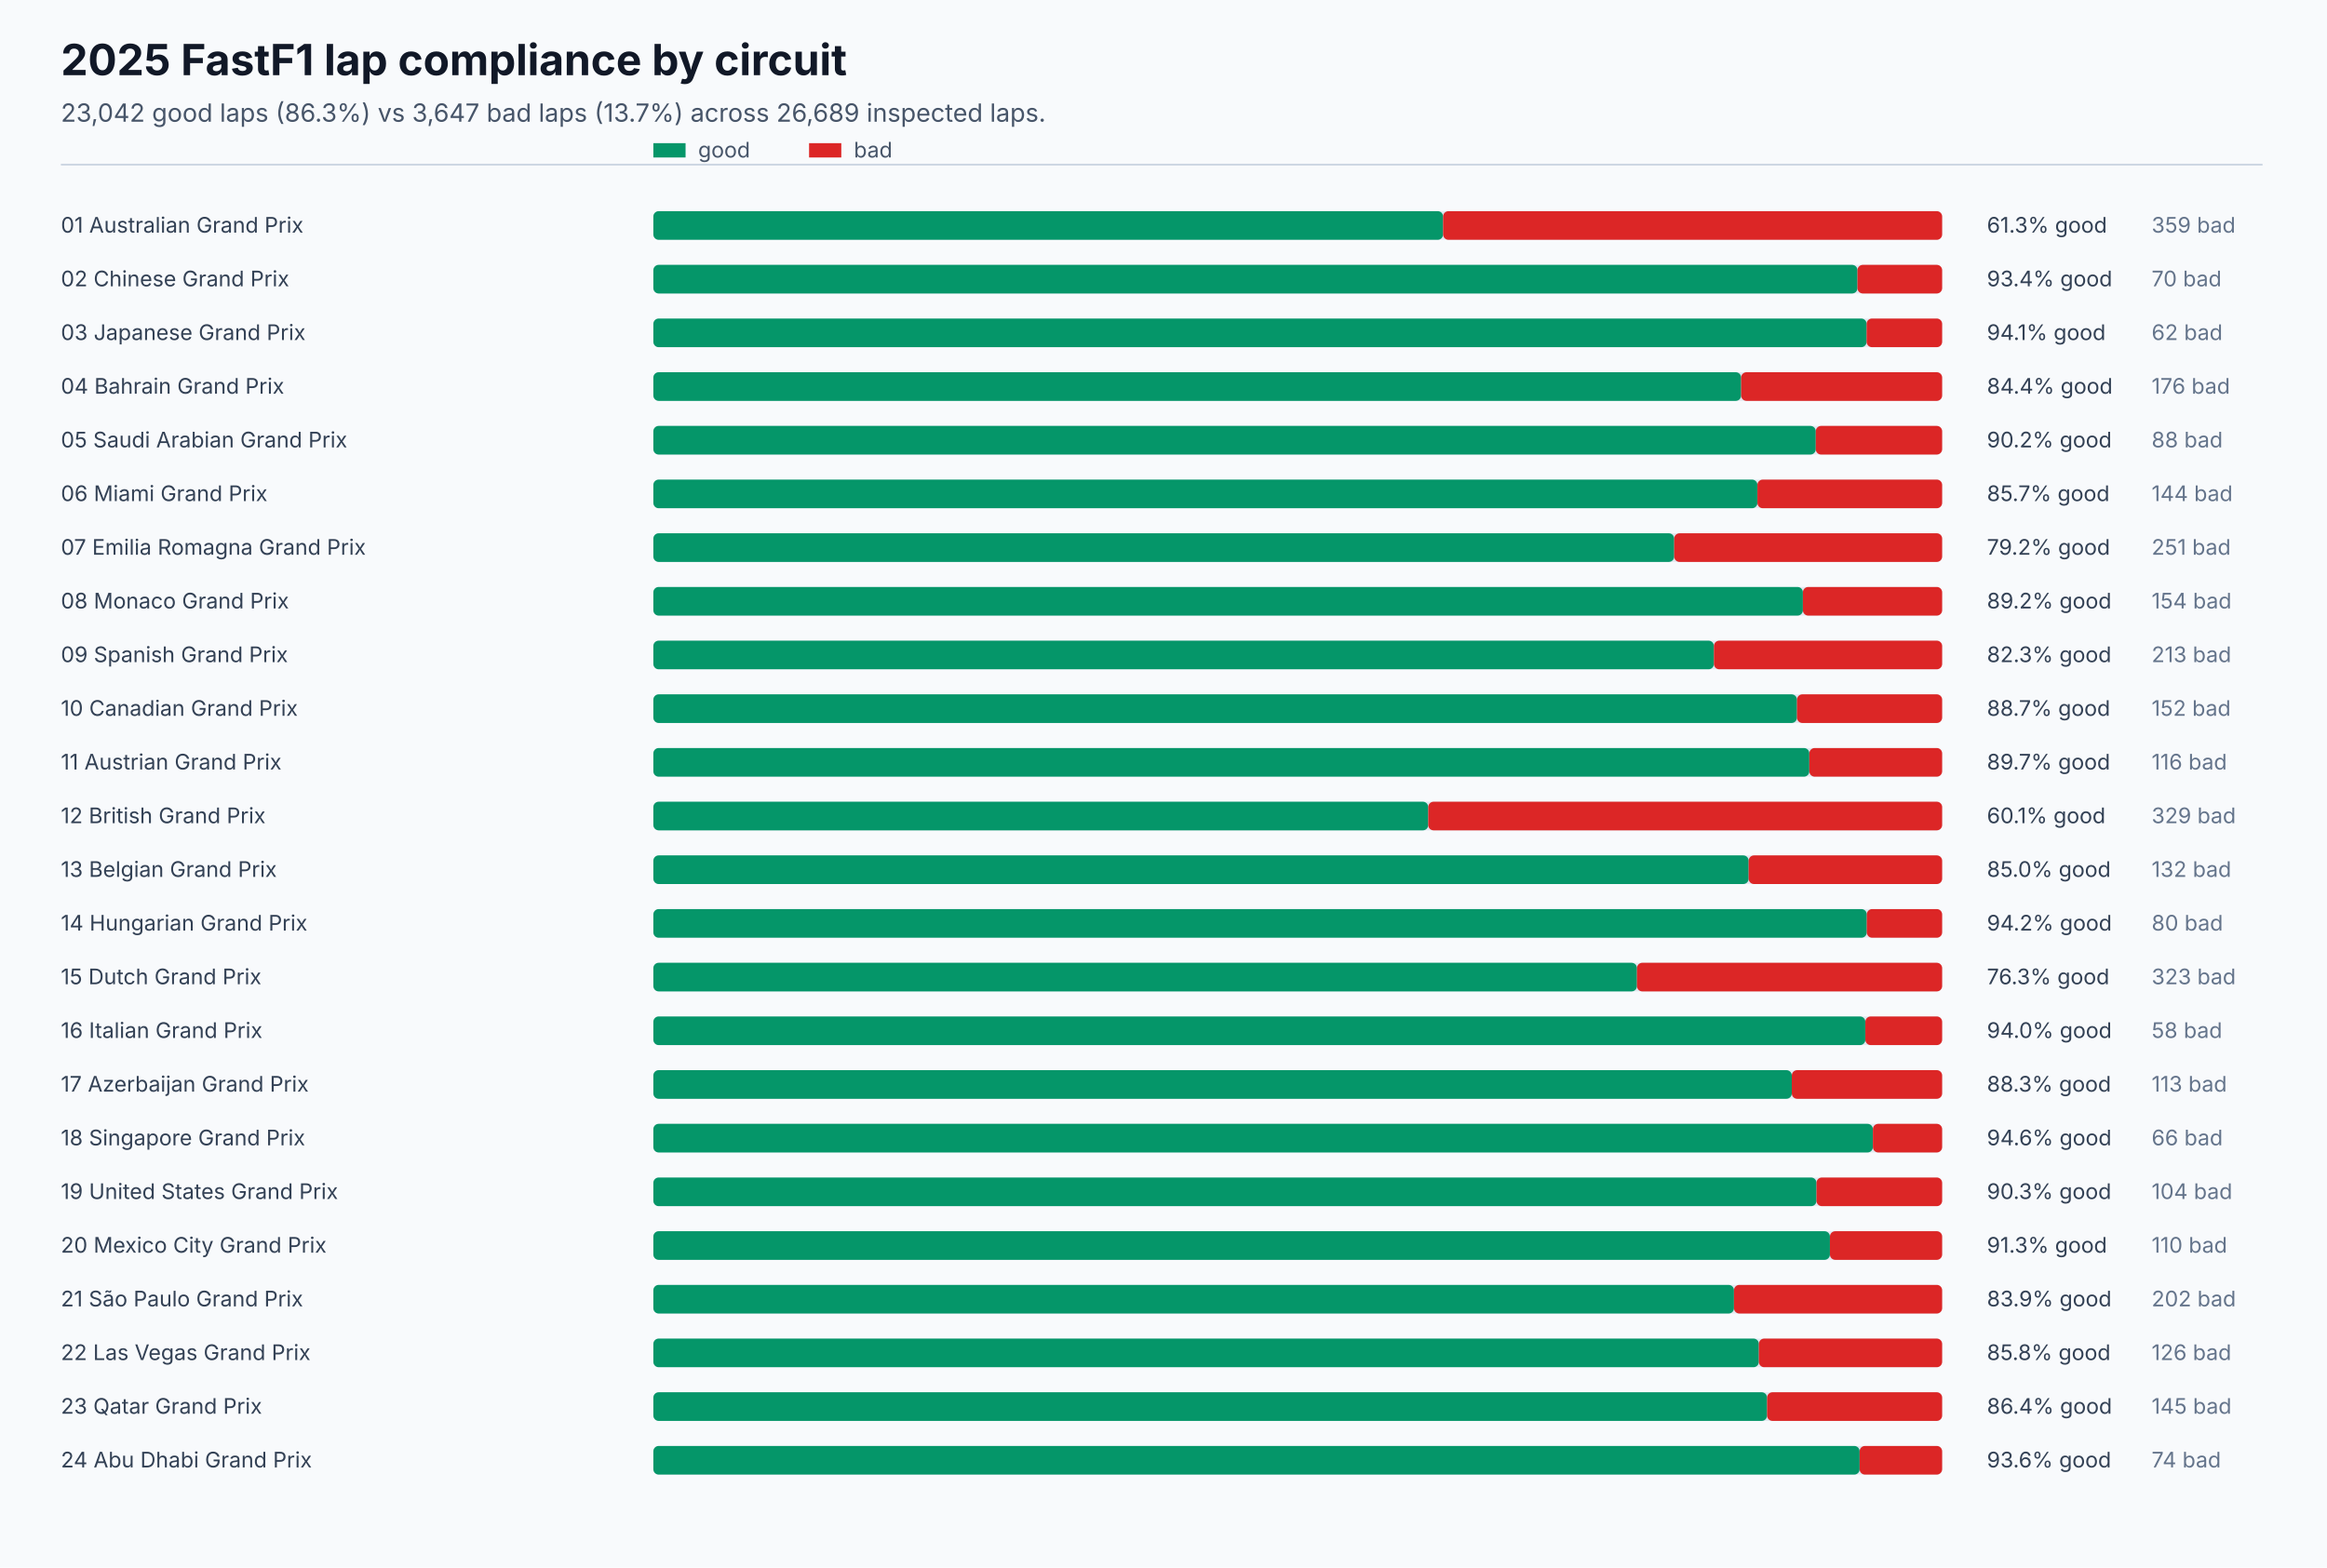
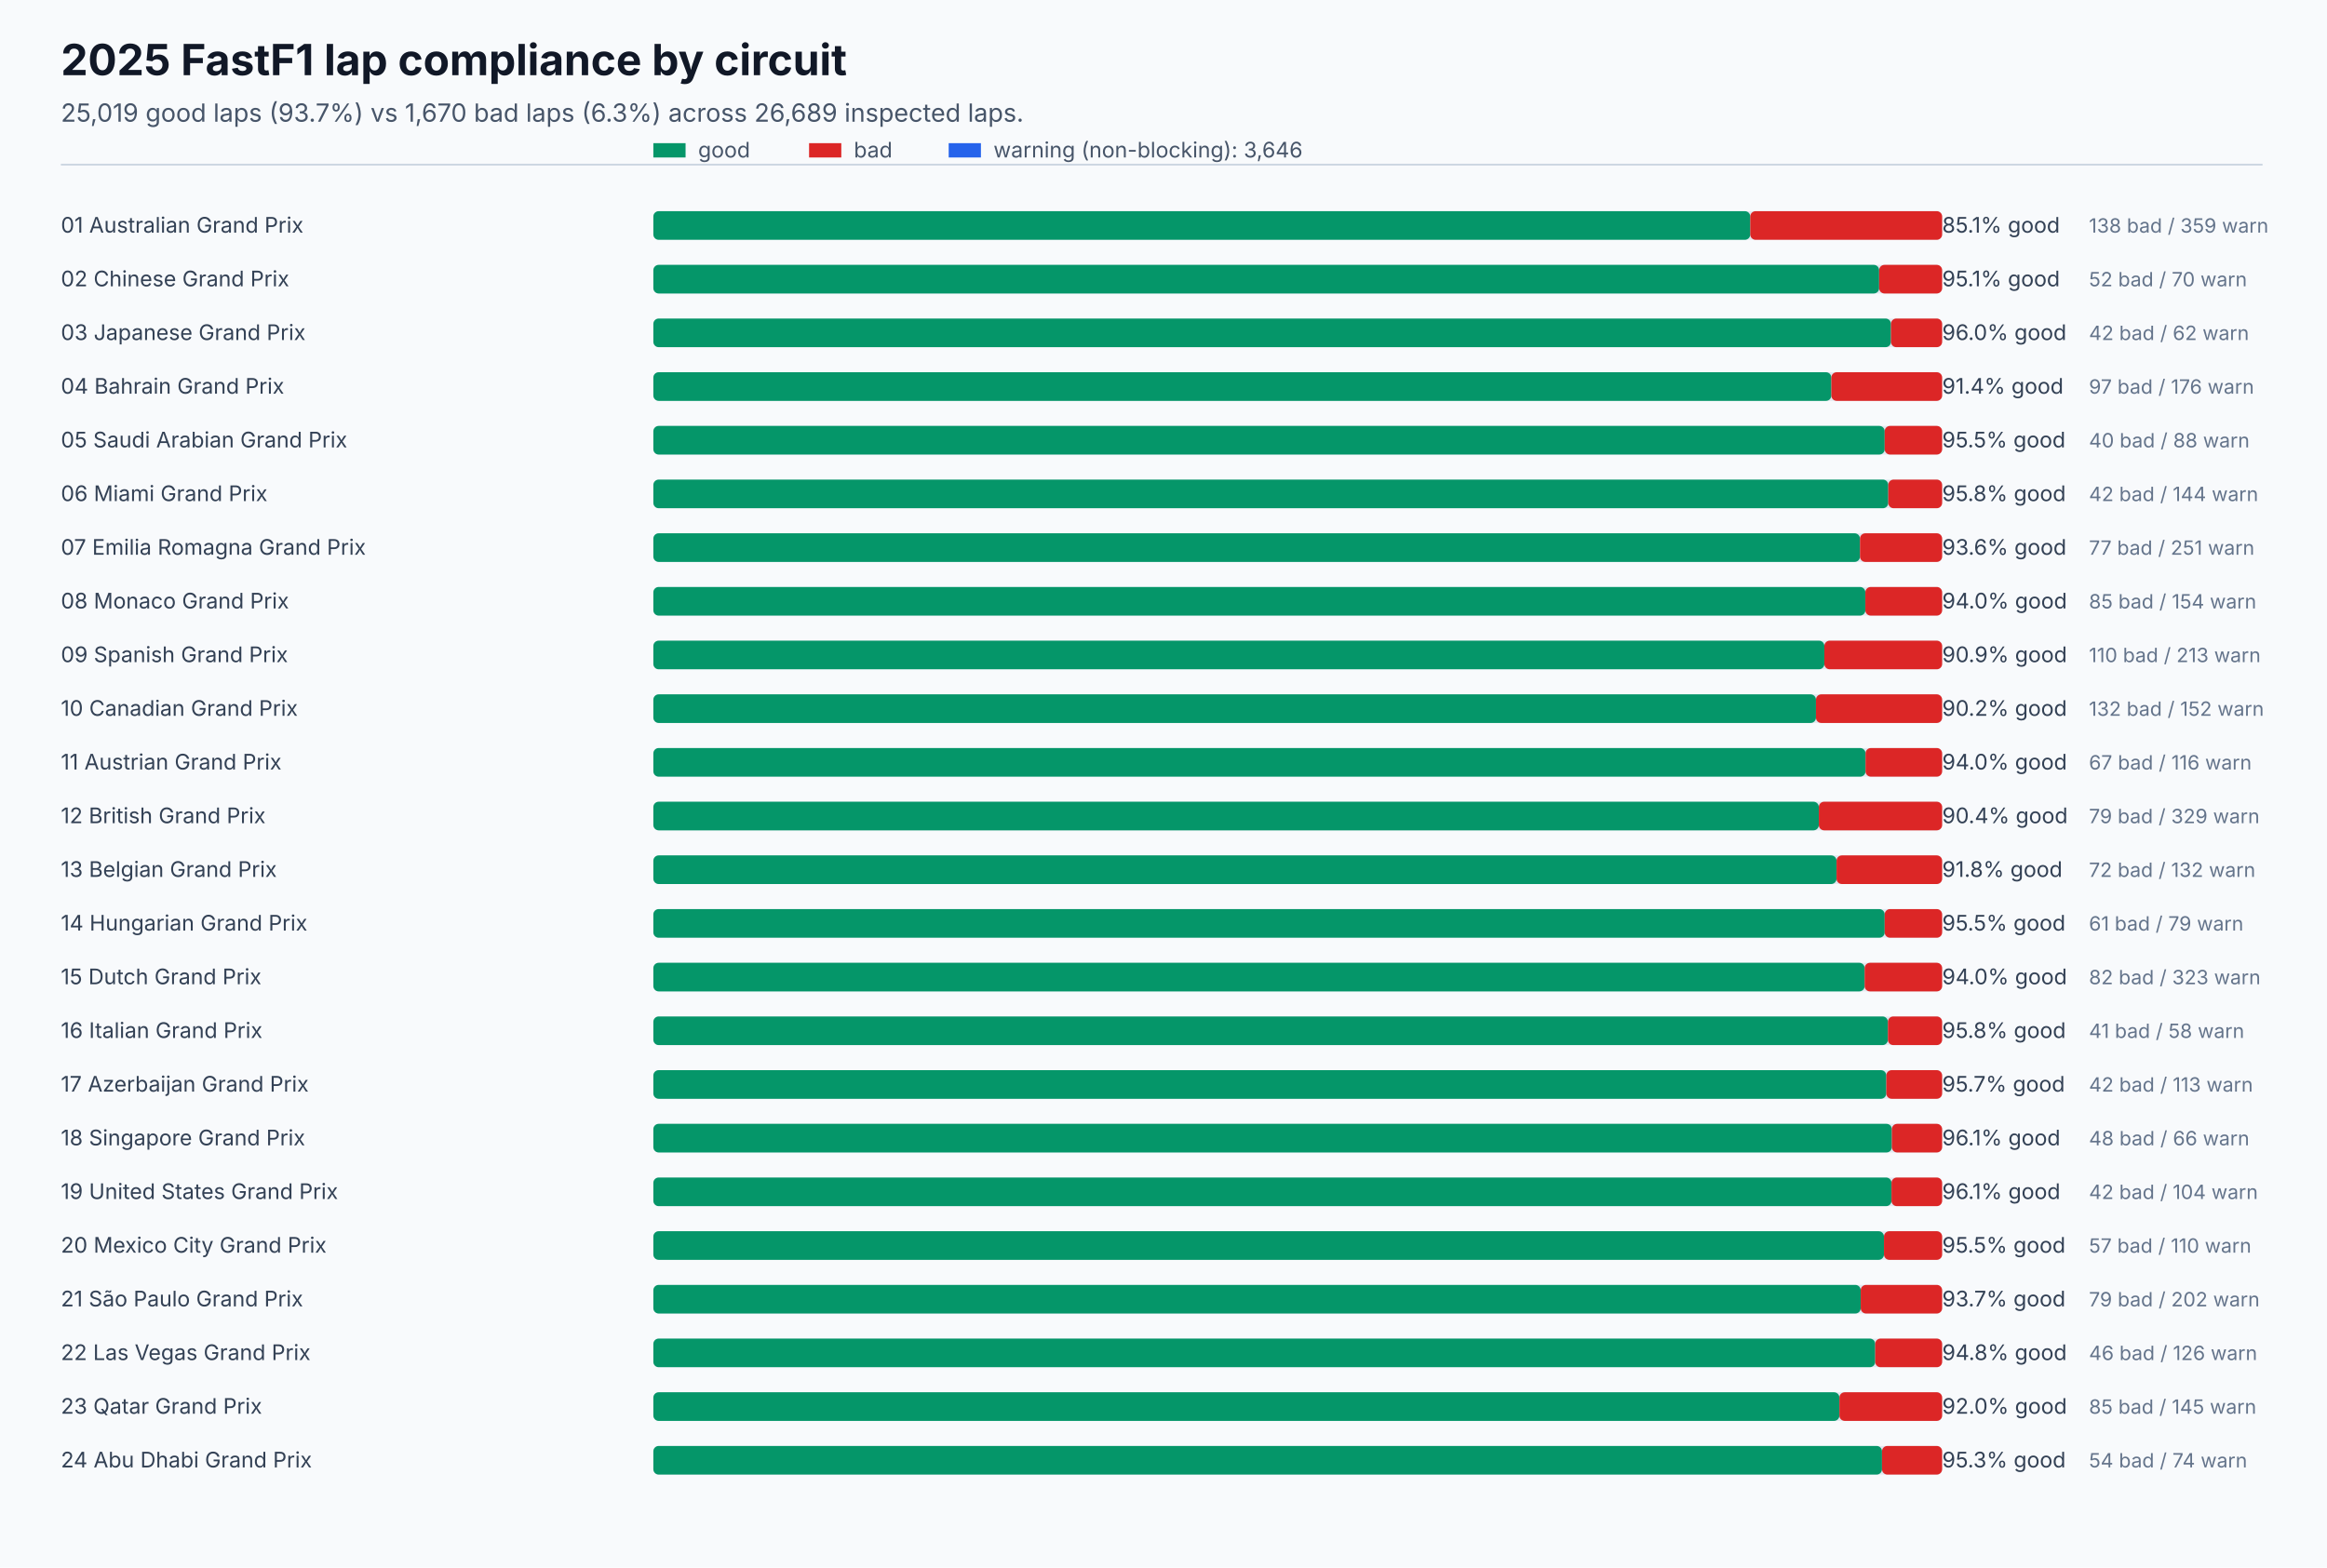
<svg xmlns="http://www.w3.org/2000/svg" width="1300" height="876" viewBox="0 0 1300 876">
  <rect width="100%" height="100%" fill="#f8fafc" />
  <text x="34.0" y="42.0" font-family="Inter, Arial, sans-serif" font-size="24" font-weight="700" fill="#111827">2025 FastF1 lap compliance by circuit</text>
-   <text x="34.0" y="68.0" font-family="Inter, Arial, sans-serif" font-size="14" font-weight="400" fill="#475569">23,042 good laps (86.3%) vs 3,647 bad laps (13.7%) across 26,689 inspected laps.</text>
+   <text x="34.0" y="68.0" font-family="Inter, Arial, sans-serif" font-size="14" font-weight="400" fill="#475569">25,019 good laps (93.7%) vs 1,670 bad laps (6.3%) across 26,689 inspected laps.</text>
  <line x1="34" y1="92" x2="1264" y2="92" stroke="#cbd5e1" />
  <rect x="365" y="80" width="18" height="8" fill="#059669" />
  <text x="390.0" y="88.0" font-family="Inter, Arial, sans-serif" font-size="12" font-weight="400" fill="#475569">good</text>
  <rect x="452" y="80" width="18" height="8" fill="#dc2626" />
  <text x="477.0" y="88.0" font-family="Inter, Arial, sans-serif" font-size="12" font-weight="400" fill="#475569">bad</text>
+   <rect x="530" y="80" width="18" height="8" fill="#2563eb" />
+   <text x="555.0" y="88.0" font-family="Inter, Arial, sans-serif" font-size="12" font-weight="400" fill="#475569">warning (non-blocking): 3,646</text>
  <text x="34.0" y="130.0" font-family="Inter, Arial, sans-serif" font-size="12" font-weight="400" fill="#334155">01 Australian Grand Prix</text>
  <rect x="365" y="118" width="720" height="16" rx="3" fill="#e2e8f0" />
-   <rect x="365" y="118" width="441.2" height="16" rx="3" fill="#059669" />
-   <rect x="806.2" y="118" width="278.8" height="16" rx="3" fill="#dc2626" />
-   <text x="1110.0" y="130.0" font-family="Inter, Arial, sans-serif" font-size="12" font-weight="400" fill="#334155">61.3% good</text>
-   <text x="1202.0" y="130.0" font-family="Inter, Arial, sans-serif" font-size="12" font-weight="400" fill="#64748b">359 bad</text>
+   <rect x="365" y="118" width="612.8" height="16" rx="3" fill="#059669" />
+   <rect x="977.8" y="118" width="107.2" height="16" rx="3" fill="#dc2626" />
+   <text x="1085.0" y="130.0" font-family="Inter, Arial, sans-serif" font-size="12" font-weight="400" fill="#334155">85.1% good</text>
+   <text x="1167.0" y="130.0" font-family="Inter, Arial, sans-serif" font-size="11" font-weight="400" fill="#64748b">138 bad / 359 warn</text>
  <text x="34.0" y="160.0" font-family="Inter, Arial, sans-serif" font-size="12" font-weight="400" fill="#334155">02 Chinese Grand Prix</text>
  <rect x="365" y="148" width="720" height="16" rx="3" fill="#e2e8f0" />
-   <rect x="365" y="148" width="672.7" height="16" rx="3" fill="#059669" />
-   <rect x="1037.7" y="148" width="47.3" height="16" rx="3" fill="#dc2626" />
-   <text x="1110.0" y="160.0" font-family="Inter, Arial, sans-serif" font-size="12" font-weight="400" fill="#334155">93.4% good</text>
-   <text x="1202.0" y="160.0" font-family="Inter, Arial, sans-serif" font-size="12" font-weight="400" fill="#64748b">70 bad</text>
+   <rect x="365" y="148" width="684.8" height="16" rx="3" fill="#059669" />
+   <rect x="1049.8" y="148" width="35.2" height="16" rx="3" fill="#dc2626" />
+   <text x="1085.0" y="160.0" font-family="Inter, Arial, sans-serif" font-size="12" font-weight="400" fill="#334155">95.1% good</text>
+   <text x="1167.0" y="160.0" font-family="Inter, Arial, sans-serif" font-size="11" font-weight="400" fill="#64748b">52 bad / 70 warn</text>
  <text x="34.0" y="190.0" font-family="Inter, Arial, sans-serif" font-size="12" font-weight="400" fill="#334155">03 Japanese Grand Prix</text>
  <rect x="365" y="178" width="720" height="16" rx="3" fill="#e2e8f0" />
-   <rect x="365" y="178" width="677.8" height="16" rx="3" fill="#059669" />
-   <rect x="1042.8" y="178" width="42.2" height="16" rx="3" fill="#dc2626" />
-   <text x="1110.0" y="190.0" font-family="Inter, Arial, sans-serif" font-size="12" font-weight="400" fill="#334155">94.1% good</text>
-   <text x="1202.0" y="190.0" font-family="Inter, Arial, sans-serif" font-size="12" font-weight="400" fill="#64748b">62 bad</text>
+   <rect x="365" y="178" width="691.4" height="16" rx="3" fill="#059669" />
+   <rect x="1056.4" y="178" width="28.6" height="16" rx="3" fill="#dc2626" />
+   <text x="1085.0" y="190.0" font-family="Inter, Arial, sans-serif" font-size="12" font-weight="400" fill="#334155">96.0% good</text>
+   <text x="1167.0" y="190.0" font-family="Inter, Arial, sans-serif" font-size="11" font-weight="400" fill="#64748b">42 bad / 62 warn</text>
  <text x="34.0" y="220.0" font-family="Inter, Arial, sans-serif" font-size="12" font-weight="400" fill="#334155">04 Bahrain Grand Prix</text>
  <rect x="365" y="208" width="720" height="16" rx="3" fill="#e2e8f0" />
-   <rect x="365" y="208" width="607.7" height="16" rx="3" fill="#059669" />
-   <rect x="972.7" y="208" width="112.3" height="16" rx="3" fill="#dc2626" />
-   <text x="1110.0" y="220.0" font-family="Inter, Arial, sans-serif" font-size="12" font-weight="400" fill="#334155">84.4% good</text>
-   <text x="1202.0" y="220.0" font-family="Inter, Arial, sans-serif" font-size="12" font-weight="400" fill="#64748b">176 bad</text>
+   <rect x="365" y="208" width="658.1" height="16" rx="3" fill="#059669" />
+   <rect x="1023.1" y="208" width="61.9" height="16" rx="3" fill="#dc2626" />
+   <text x="1085.0" y="220.0" font-family="Inter, Arial, sans-serif" font-size="12" font-weight="400" fill="#334155">91.4% good</text>
+   <text x="1167.0" y="220.0" font-family="Inter, Arial, sans-serif" font-size="11" font-weight="400" fill="#64748b">97 bad / 176 warn</text>
  <text x="34.0" y="250.0" font-family="Inter, Arial, sans-serif" font-size="12" font-weight="400" fill="#334155">05 Saudi Arabian Grand Prix</text>
  <rect x="365" y="238" width="720" height="16" rx="3" fill="#e2e8f0" />
-   <rect x="365" y="238" width="649.4" height="16" rx="3" fill="#059669" />
-   <rect x="1014.4" y="238" width="70.6" height="16" rx="3" fill="#dc2626" />
-   <text x="1110.0" y="250.0" font-family="Inter, Arial, sans-serif" font-size="12" font-weight="400" fill="#334155">90.2% good</text>
-   <text x="1202.0" y="250.0" font-family="Inter, Arial, sans-serif" font-size="12" font-weight="400" fill="#64748b">88 bad</text>
+   <rect x="365" y="238" width="687.9" height="16" rx="3" fill="#059669" />
+   <rect x="1052.9" y="238" width="32.1" height="16" rx="3" fill="#dc2626" />
+   <text x="1085.0" y="250.0" font-family="Inter, Arial, sans-serif" font-size="12" font-weight="400" fill="#334155">95.5% good</text>
+   <text x="1167.0" y="250.0" font-family="Inter, Arial, sans-serif" font-size="11" font-weight="400" fill="#64748b">40 bad / 88 warn</text>
  <text x="34.0" y="280.0" font-family="Inter, Arial, sans-serif" font-size="12" font-weight="400" fill="#334155">06 Miami Grand Prix</text>
  <rect x="365" y="268" width="720" height="16" rx="3" fill="#e2e8f0" />
-   <rect x="365" y="268" width="616.8" height="16" rx="3" fill="#059669" />
-   <rect x="981.8" y="268" width="103.2" height="16" rx="3" fill="#dc2626" />
-   <text x="1110.0" y="280.0" font-family="Inter, Arial, sans-serif" font-size="12" font-weight="400" fill="#334155">85.7% good</text>
-   <text x="1202.0" y="280.0" font-family="Inter, Arial, sans-serif" font-size="12" font-weight="400" fill="#64748b">144 bad</text>
+   <rect x="365" y="268" width="689.9" height="16" rx="3" fill="#059669" />
+   <rect x="1054.9" y="268" width="30.1" height="16" rx="3" fill="#dc2626" />
+   <text x="1085.0" y="280.0" font-family="Inter, Arial, sans-serif" font-size="12" font-weight="400" fill="#334155">95.8% good</text>
+   <text x="1167.0" y="280.0" font-family="Inter, Arial, sans-serif" font-size="11" font-weight="400" fill="#64748b">42 bad / 144 warn</text>
  <text x="34.0" y="310.0" font-family="Inter, Arial, sans-serif" font-size="12" font-weight="400" fill="#334155">07 Emilia Romagna Grand Prix</text>
  <rect x="365" y="298" width="720" height="16" rx="3" fill="#e2e8f0" />
-   <rect x="365" y="298" width="570.3" height="16" rx="3" fill="#059669" />
-   <rect x="935.3" y="298" width="149.7" height="16" rx="3" fill="#dc2626" />
-   <text x="1110.0" y="310.0" font-family="Inter, Arial, sans-serif" font-size="12" font-weight="400" fill="#334155">79.2% good</text>
-   <text x="1202.0" y="310.0" font-family="Inter, Arial, sans-serif" font-size="12" font-weight="400" fill="#64748b">251 bad</text>
+   <rect x="365" y="298" width="674.1" height="16" rx="3" fill="#059669" />
+   <rect x="1039.1" y="298" width="45.9" height="16" rx="3" fill="#dc2626" />
+   <text x="1085.0" y="310.0" font-family="Inter, Arial, sans-serif" font-size="12" font-weight="400" fill="#334155">93.6% good</text>
+   <text x="1167.0" y="310.0" font-family="Inter, Arial, sans-serif" font-size="11" font-weight="400" fill="#64748b">77 bad / 251 warn</text>
  <text x="34.0" y="340.0" font-family="Inter, Arial, sans-serif" font-size="12" font-weight="400" fill="#334155">08 Monaco Grand Prix</text>
  <rect x="365" y="328" width="720" height="16" rx="3" fill="#e2e8f0" />
-   <rect x="365" y="328" width="642.2" height="16" rx="3" fill="#059669" />
-   <rect x="1007.2" y="328" width="77.8" height="16" rx="3" fill="#dc2626" />
-   <text x="1110.0" y="340.0" font-family="Inter, Arial, sans-serif" font-size="12" font-weight="400" fill="#334155">89.2% good</text>
-   <text x="1202.0" y="340.0" font-family="Inter, Arial, sans-serif" font-size="12" font-weight="400" fill="#64748b">154 bad</text>
+   <rect x="365" y="328" width="677.1" height="16" rx="3" fill="#059669" />
+   <rect x="1042.1" y="328" width="42.9" height="16" rx="3" fill="#dc2626" />
+   <text x="1085.0" y="340.0" font-family="Inter, Arial, sans-serif" font-size="12" font-weight="400" fill="#334155">94.0% good</text>
+   <text x="1167.0" y="340.0" font-family="Inter, Arial, sans-serif" font-size="11" font-weight="400" fill="#64748b">85 bad / 154 warn</text>
  <text x="34.0" y="370.0" font-family="Inter, Arial, sans-serif" font-size="12" font-weight="400" fill="#334155">09 Spanish Grand Prix</text>
  <rect x="365" y="358" width="720" height="16" rx="3" fill="#e2e8f0" />
-   <rect x="365" y="358" width="592.5" height="16" rx="3" fill="#059669" />
-   <rect x="957.5" y="358" width="127.5" height="16" rx="3" fill="#dc2626" />
-   <text x="1110.0" y="370.0" font-family="Inter, Arial, sans-serif" font-size="12" font-weight="400" fill="#334155">82.3% good</text>
-   <text x="1202.0" y="370.0" font-family="Inter, Arial, sans-serif" font-size="12" font-weight="400" fill="#64748b">213 bad</text>
+   <rect x="365" y="358" width="654.2" height="16" rx="3" fill="#059669" />
+   <rect x="1019.2" y="358" width="65.8" height="16" rx="3" fill="#dc2626" />
+   <text x="1085.0" y="370.0" font-family="Inter, Arial, sans-serif" font-size="12" font-weight="400" fill="#334155">90.9% good</text>
+   <text x="1167.0" y="370.0" font-family="Inter, Arial, sans-serif" font-size="11" font-weight="400" fill="#64748b">110 bad / 213 warn</text>
  <text x="34.0" y="400.0" font-family="Inter, Arial, sans-serif" font-size="12" font-weight="400" fill="#334155">10 Canadian Grand Prix</text>
  <rect x="365" y="388" width="720" height="16" rx="3" fill="#e2e8f0" />
-   <rect x="365" y="388" width="638.9" height="16" rx="3" fill="#059669" />
-   <rect x="1003.9" y="388" width="81.1" height="16" rx="3" fill="#dc2626" />
-   <text x="1110.0" y="400.0" font-family="Inter, Arial, sans-serif" font-size="12" font-weight="400" fill="#334155">88.7% good</text>
-   <text x="1202.0" y="400.0" font-family="Inter, Arial, sans-serif" font-size="12" font-weight="400" fill="#64748b">152 bad</text>
+   <rect x="365" y="388" width="649.5" height="16" rx="3" fill="#059669" />
+   <rect x="1014.5" y="388" width="70.5" height="16" rx="3" fill="#dc2626" />
+   <text x="1085.0" y="400.0" font-family="Inter, Arial, sans-serif" font-size="12" font-weight="400" fill="#334155">90.2% good</text>
+   <text x="1167.0" y="400.0" font-family="Inter, Arial, sans-serif" font-size="11" font-weight="400" fill="#64748b">132 bad / 152 warn</text>
  <text x="34.0" y="430.0" font-family="Inter, Arial, sans-serif" font-size="12" font-weight="400" fill="#334155">11 Austrian Grand Prix</text>
  <rect x="365" y="418" width="720" height="16" rx="3" fill="#e2e8f0" />
-   <rect x="365" y="418" width="645.8" height="16" rx="3" fill="#059669" />
-   <rect x="1010.8" y="418" width="74.2" height="16" rx="3" fill="#dc2626" />
-   <text x="1110.0" y="430.0" font-family="Inter, Arial, sans-serif" font-size="12" font-weight="400" fill="#334155">89.7% good</text>
-   <text x="1202.0" y="430.0" font-family="Inter, Arial, sans-serif" font-size="12" font-weight="400" fill="#64748b">116 bad</text>
+   <rect x="365" y="418" width="677.2" height="16" rx="3" fill="#059669" />
+   <rect x="1042.2" y="418" width="42.8" height="16" rx="3" fill="#dc2626" />
+   <text x="1085.0" y="430.0" font-family="Inter, Arial, sans-serif" font-size="12" font-weight="400" fill="#334155">94.0% good</text>
+   <text x="1167.0" y="430.0" font-family="Inter, Arial, sans-serif" font-size="11" font-weight="400" fill="#64748b">67 bad / 116 warn</text>
  <text x="34.0" y="460.0" font-family="Inter, Arial, sans-serif" font-size="12" font-weight="400" fill="#334155">12 British Grand Prix</text>
  <rect x="365" y="448" width="720" height="16" rx="3" fill="#e2e8f0" />
-   <rect x="365" y="448" width="432.9" height="16" rx="3" fill="#059669" />
-   <rect x="797.9" y="448" width="287.1" height="16" rx="3" fill="#dc2626" />
-   <text x="1110.0" y="460.0" font-family="Inter, Arial, sans-serif" font-size="12" font-weight="400" fill="#334155">60.1% good</text>
-   <text x="1202.0" y="460.0" font-family="Inter, Arial, sans-serif" font-size="12" font-weight="400" fill="#64748b">329 bad</text>
+   <rect x="365" y="448" width="651.1" height="16" rx="3" fill="#059669" />
+   <rect x="1016.1" y="448" width="68.9" height="16" rx="3" fill="#dc2626" />
+   <text x="1085.0" y="460.0" font-family="Inter, Arial, sans-serif" font-size="12" font-weight="400" fill="#334155">90.4% good</text>
+   <text x="1167.0" y="460.0" font-family="Inter, Arial, sans-serif" font-size="11" font-weight="400" fill="#64748b">79 bad / 329 warn</text>
  <text x="34.0" y="490.0" font-family="Inter, Arial, sans-serif" font-size="12" font-weight="400" fill="#334155">13 Belgian Grand Prix</text>
  <rect x="365" y="478" width="720" height="16" rx="3" fill="#e2e8f0" />
-   <rect x="365" y="478" width="611.9" height="16" rx="3" fill="#059669" />
-   <rect x="976.9" y="478" width="108.1" height="16" rx="3" fill="#dc2626" />
-   <text x="1110.0" y="490.0" font-family="Inter, Arial, sans-serif" font-size="12" font-weight="400" fill="#334155">85.0% good</text>
-   <text x="1202.0" y="490.0" font-family="Inter, Arial, sans-serif" font-size="12" font-weight="400" fill="#64748b">132 bad</text>
+   <rect x="365" y="478" width="661.0" height="16" rx="3" fill="#059669" />
+   <rect x="1026.0" y="478" width="59.0" height="16" rx="3" fill="#dc2626" />
+   <text x="1085.0" y="490.0" font-family="Inter, Arial, sans-serif" font-size="12" font-weight="400" fill="#334155">91.8% good</text>
+   <text x="1167.0" y="490.0" font-family="Inter, Arial, sans-serif" font-size="11" font-weight="400" fill="#64748b">72 bad / 132 warn</text>
  <text x="34.0" y="520.0" font-family="Inter, Arial, sans-serif" font-size="12" font-weight="400" fill="#334155">14 Hungarian Grand Prix</text>
  <rect x="365" y="508" width="720" height="16" rx="3" fill="#e2e8f0" />
-   <rect x="365" y="508" width="677.9" height="16" rx="3" fill="#059669" />
-   <rect x="1042.9" y="508" width="42.1" height="16" rx="3" fill="#dc2626" />
-   <text x="1110.0" y="520.0" font-family="Inter, Arial, sans-serif" font-size="12" font-weight="400" fill="#334155">94.2% good</text>
-   <text x="1202.0" y="520.0" font-family="Inter, Arial, sans-serif" font-size="12" font-weight="400" fill="#64748b">80 bad</text>
+   <rect x="365" y="508" width="687.9" height="16" rx="3" fill="#059669" />
+   <rect x="1052.9" y="508" width="32.1" height="16" rx="3" fill="#dc2626" />
+   <text x="1085.0" y="520.0" font-family="Inter, Arial, sans-serif" font-size="12" font-weight="400" fill="#334155">95.5% good</text>
+   <text x="1167.0" y="520.0" font-family="Inter, Arial, sans-serif" font-size="11" font-weight="400" fill="#64748b">61 bad / 79 warn</text>
  <text x="34.0" y="550.0" font-family="Inter, Arial, sans-serif" font-size="12" font-weight="400" fill="#334155">15 Dutch Grand Prix</text>
  <rect x="365" y="538" width="720" height="16" rx="3" fill="#e2e8f0" />
-   <rect x="365" y="538" width="549.5" height="16" rx="3" fill="#059669" />
-   <rect x="914.5" y="538" width="170.5" height="16" rx="3" fill="#dc2626" />
-   <text x="1110.0" y="550.0" font-family="Inter, Arial, sans-serif" font-size="12" font-weight="400" fill="#334155">76.3% good</text>
-   <text x="1202.0" y="550.0" font-family="Inter, Arial, sans-serif" font-size="12" font-weight="400" fill="#64748b">323 bad</text>
+   <rect x="365" y="538" width="676.7" height="16" rx="3" fill="#059669" />
+   <rect x="1041.7" y="538" width="43.3" height="16" rx="3" fill="#dc2626" />
+   <text x="1085.0" y="550.0" font-family="Inter, Arial, sans-serif" font-size="12" font-weight="400" fill="#334155">94.0% good</text>
+   <text x="1167.0" y="550.0" font-family="Inter, Arial, sans-serif" font-size="11" font-weight="400" fill="#64748b">82 bad / 323 warn</text>
  <text x="34.0" y="580.0" font-family="Inter, Arial, sans-serif" font-size="12" font-weight="400" fill="#334155">16 Italian Grand Prix</text>
  <rect x="365" y="568" width="720" height="16" rx="3" fill="#e2e8f0" />
-   <rect x="365" y="568" width="677.1" height="16" rx="3" fill="#059669" />
-   <rect x="1042.1" y="568" width="42.9" height="16" rx="3" fill="#dc2626" />
-   <text x="1110.0" y="580.0" font-family="Inter, Arial, sans-serif" font-size="12" font-weight="400" fill="#334155">94.0% good</text>
-   <text x="1202.0" y="580.0" font-family="Inter, Arial, sans-serif" font-size="12" font-weight="400" fill="#64748b">58 bad</text>
+   <rect x="365" y="568" width="689.7" height="16" rx="3" fill="#059669" />
+   <rect x="1054.7" y="568" width="30.3" height="16" rx="3" fill="#dc2626" />
+   <text x="1085.0" y="580.0" font-family="Inter, Arial, sans-serif" font-size="12" font-weight="400" fill="#334155">95.8% good</text>
+   <text x="1167.0" y="580.0" font-family="Inter, Arial, sans-serif" font-size="11" font-weight="400" fill="#64748b">41 bad / 58 warn</text>
  <text x="34.0" y="610.0" font-family="Inter, Arial, sans-serif" font-size="12" font-weight="400" fill="#334155">17 Azerbaijan Grand Prix</text>
  <rect x="365" y="598" width="720" height="16" rx="3" fill="#e2e8f0" />
-   <rect x="365" y="598" width="636.0" height="16" rx="3" fill="#059669" />
-   <rect x="1001.0" y="598" width="84.0" height="16" rx="3" fill="#dc2626" />
-   <text x="1110.0" y="610.0" font-family="Inter, Arial, sans-serif" font-size="12" font-weight="400" fill="#334155">88.3% good</text>
-   <text x="1202.0" y="610.0" font-family="Inter, Arial, sans-serif" font-size="12" font-weight="400" fill="#64748b">113 bad</text>
+   <rect x="365" y="598" width="688.8" height="16" rx="3" fill="#059669" />
+   <rect x="1053.8" y="598" width="31.2" height="16" rx="3" fill="#dc2626" />
+   <text x="1085.0" y="610.0" font-family="Inter, Arial, sans-serif" font-size="12" font-weight="400" fill="#334155">95.7% good</text>
+   <text x="1167.0" y="610.0" font-family="Inter, Arial, sans-serif" font-size="11" font-weight="400" fill="#64748b">42 bad / 113 warn</text>
  <text x="34.0" y="640.0" font-family="Inter, Arial, sans-serif" font-size="12" font-weight="400" fill="#334155">18 Singapore Grand Prix</text>
  <rect x="365" y="628" width="720" height="16" rx="3" fill="#e2e8f0" />
-   <rect x="365" y="628" width="681.3" height="16" rx="3" fill="#059669" />
-   <rect x="1046.3" y="628" width="38.7" height="16" rx="3" fill="#dc2626" />
-   <text x="1110.0" y="640.0" font-family="Inter, Arial, sans-serif" font-size="12" font-weight="400" fill="#334155">94.6% good</text>
-   <text x="1202.0" y="640.0" font-family="Inter, Arial, sans-serif" font-size="12" font-weight="400" fill="#64748b">66 bad</text>
+   <rect x="365" y="628" width="691.9" height="16" rx="3" fill="#059669" />
+   <rect x="1056.9" y="628" width="28.1" height="16" rx="3" fill="#dc2626" />
+   <text x="1085.0" y="640.0" font-family="Inter, Arial, sans-serif" font-size="12" font-weight="400" fill="#334155">96.1% good</text>
+   <text x="1167.0" y="640.0" font-family="Inter, Arial, sans-serif" font-size="11" font-weight="400" fill="#64748b">48 bad / 66 warn</text>
  <text x="34.0" y="670.0" font-family="Inter, Arial, sans-serif" font-size="12" font-weight="400" fill="#334155">19 United States Grand Prix</text>
  <rect x="365" y="658" width="720" height="16" rx="3" fill="#e2e8f0" />
-   <rect x="365" y="658" width="649.8" height="16" rx="3" fill="#059669" />
-   <rect x="1014.8" y="658" width="70.2" height="16" rx="3" fill="#dc2626" />
-   <text x="1110.0" y="670.0" font-family="Inter, Arial, sans-serif" font-size="12" font-weight="400" fill="#334155">90.3% good</text>
-   <text x="1202.0" y="670.0" font-family="Inter, Arial, sans-serif" font-size="12" font-weight="400" fill="#64748b">104 bad</text>
+   <rect x="365" y="658" width="691.7" height="16" rx="3" fill="#059669" />
+   <rect x="1056.7" y="658" width="28.3" height="16" rx="3" fill="#dc2626" />
+   <text x="1085.0" y="670.0" font-family="Inter, Arial, sans-serif" font-size="12" font-weight="400" fill="#334155">96.1% good</text>
+   <text x="1167.0" y="670.0" font-family="Inter, Arial, sans-serif" font-size="11" font-weight="400" fill="#64748b">42 bad / 104 warn</text>
  <text x="34.0" y="700.0" font-family="Inter, Arial, sans-serif" font-size="12" font-weight="400" fill="#334155">20 Mexico City Grand Prix</text>
  <rect x="365" y="688" width="720" height="16" rx="3" fill="#e2e8f0" />
-   <rect x="365" y="688" width="657.3" height="16" rx="3" fill="#059669" />
-   <rect x="1022.3" y="688" width="62.7" height="16" rx="3" fill="#dc2626" />
-   <text x="1110.0" y="700.0" font-family="Inter, Arial, sans-serif" font-size="12" font-weight="400" fill="#334155">91.3% good</text>
-   <text x="1202.0" y="700.0" font-family="Inter, Arial, sans-serif" font-size="12" font-weight="400" fill="#64748b">110 bad</text>
+   <rect x="365" y="688" width="687.5" height="16" rx="3" fill="#059669" />
+   <rect x="1052.5" y="688" width="32.5" height="16" rx="3" fill="#dc2626" />
+   <text x="1085.0" y="700.0" font-family="Inter, Arial, sans-serif" font-size="12" font-weight="400" fill="#334155">95.5% good</text>
+   <text x="1167.0" y="700.0" font-family="Inter, Arial, sans-serif" font-size="11" font-weight="400" fill="#64748b">57 bad / 110 warn</text>
  <text x="34.0" y="730.0" font-family="Inter, Arial, sans-serif" font-size="12" font-weight="400" fill="#334155">21 São Paulo Grand Prix</text>
  <rect x="365" y="718" width="720" height="16" rx="3" fill="#e2e8f0" />
-   <rect x="365" y="718" width="603.7" height="16" rx="3" fill="#059669" />
-   <rect x="968.7" y="718" width="116.3" height="16" rx="3" fill="#dc2626" />
-   <text x="1110.0" y="730.0" font-family="Inter, Arial, sans-serif" font-size="12" font-weight="400" fill="#334155">83.9% good</text>
-   <text x="1202.0" y="730.0" font-family="Inter, Arial, sans-serif" font-size="12" font-weight="400" fill="#64748b">202 bad</text>
+   <rect x="365" y="718" width="674.5" height="16" rx="3" fill="#059669" />
+   <rect x="1039.5" y="718" width="45.5" height="16" rx="3" fill="#dc2626" />
+   <text x="1085.0" y="730.0" font-family="Inter, Arial, sans-serif" font-size="12" font-weight="400" fill="#334155">93.7% good</text>
+   <text x="1167.0" y="730.0" font-family="Inter, Arial, sans-serif" font-size="11" font-weight="400" fill="#64748b">79 bad / 202 warn</text>
  <text x="34.0" y="760.0" font-family="Inter, Arial, sans-serif" font-size="12" font-weight="400" fill="#334155">22 Las Vegas Grand Prix</text>
  <rect x="365" y="748" width="720" height="16" rx="3" fill="#e2e8f0" />
-   <rect x="365" y="748" width="617.6" height="16" rx="3" fill="#059669" />
-   <rect x="982.6" y="748" width="102.4" height="16" rx="3" fill="#dc2626" />
-   <text x="1110.0" y="760.0" font-family="Inter, Arial, sans-serif" font-size="12" font-weight="400" fill="#334155">85.8% good</text>
-   <text x="1202.0" y="760.0" font-family="Inter, Arial, sans-serif" font-size="12" font-weight="400" fill="#64748b">126 bad</text>
+   <rect x="365" y="748" width="682.6" height="16" rx="3" fill="#059669" />
+   <rect x="1047.6" y="748" width="37.4" height="16" rx="3" fill="#dc2626" />
+   <text x="1085.0" y="760.0" font-family="Inter, Arial, sans-serif" font-size="12" font-weight="400" fill="#334155">94.8% good</text>
+   <text x="1167.0" y="760.0" font-family="Inter, Arial, sans-serif" font-size="11" font-weight="400" fill="#64748b">46 bad / 126 warn</text>
  <text x="34.0" y="790.0" font-family="Inter, Arial, sans-serif" font-size="12" font-weight="400" fill="#334155">23 Qatar Grand Prix</text>
  <rect x="365" y="778" width="720" height="16" rx="3" fill="#e2e8f0" />
-   <rect x="365" y="778" width="622.2" height="16" rx="3" fill="#059669" />
-   <rect x="987.2" y="778" width="97.8" height="16" rx="3" fill="#dc2626" />
-   <text x="1110.0" y="790.0" font-family="Inter, Arial, sans-serif" font-size="12" font-weight="400" fill="#334155">86.4% good</text>
-   <text x="1202.0" y="790.0" font-family="Inter, Arial, sans-serif" font-size="12" font-weight="400" fill="#64748b">145 bad</text>
+   <rect x="365" y="778" width="662.6" height="16" rx="3" fill="#059669" />
+   <rect x="1027.6" y="778" width="57.4" height="16" rx="3" fill="#dc2626" />
+   <text x="1085.0" y="790.0" font-family="Inter, Arial, sans-serif" font-size="12" font-weight="400" fill="#334155">92.0% good</text>
+   <text x="1167.0" y="790.0" font-family="Inter, Arial, sans-serif" font-size="11" font-weight="400" fill="#64748b">85 bad / 145 warn</text>
  <text x="34.0" y="820.0" font-family="Inter, Arial, sans-serif" font-size="12" font-weight="400" fill="#334155">24 Abu Dhabi Grand Prix</text>
  <rect x="365" y="808" width="720" height="16" rx="3" fill="#e2e8f0" />
-   <rect x="365" y="808" width="673.9" height="16" rx="3" fill="#059669" />
-   <rect x="1038.9" y="808" width="46.1" height="16" rx="3" fill="#dc2626" />
-   <text x="1110.0" y="820.0" font-family="Inter, Arial, sans-serif" font-size="12" font-weight="400" fill="#334155">93.6% good</text>
-   <text x="1202.0" y="820.0" font-family="Inter, Arial, sans-serif" font-size="12" font-weight="400" fill="#64748b">74 bad</text>
+   <rect x="365" y="808" width="686.4" height="16" rx="3" fill="#059669" />
+   <rect x="1051.4" y="808" width="33.6" height="16" rx="3" fill="#dc2626" />
+   <text x="1085.0" y="820.0" font-family="Inter, Arial, sans-serif" font-size="12" font-weight="400" fill="#334155">95.3% good</text>
+   <text x="1167.0" y="820.0" font-family="Inter, Arial, sans-serif" font-size="11" font-weight="400" fill="#64748b">54 bad / 74 warn</text>
</svg>
